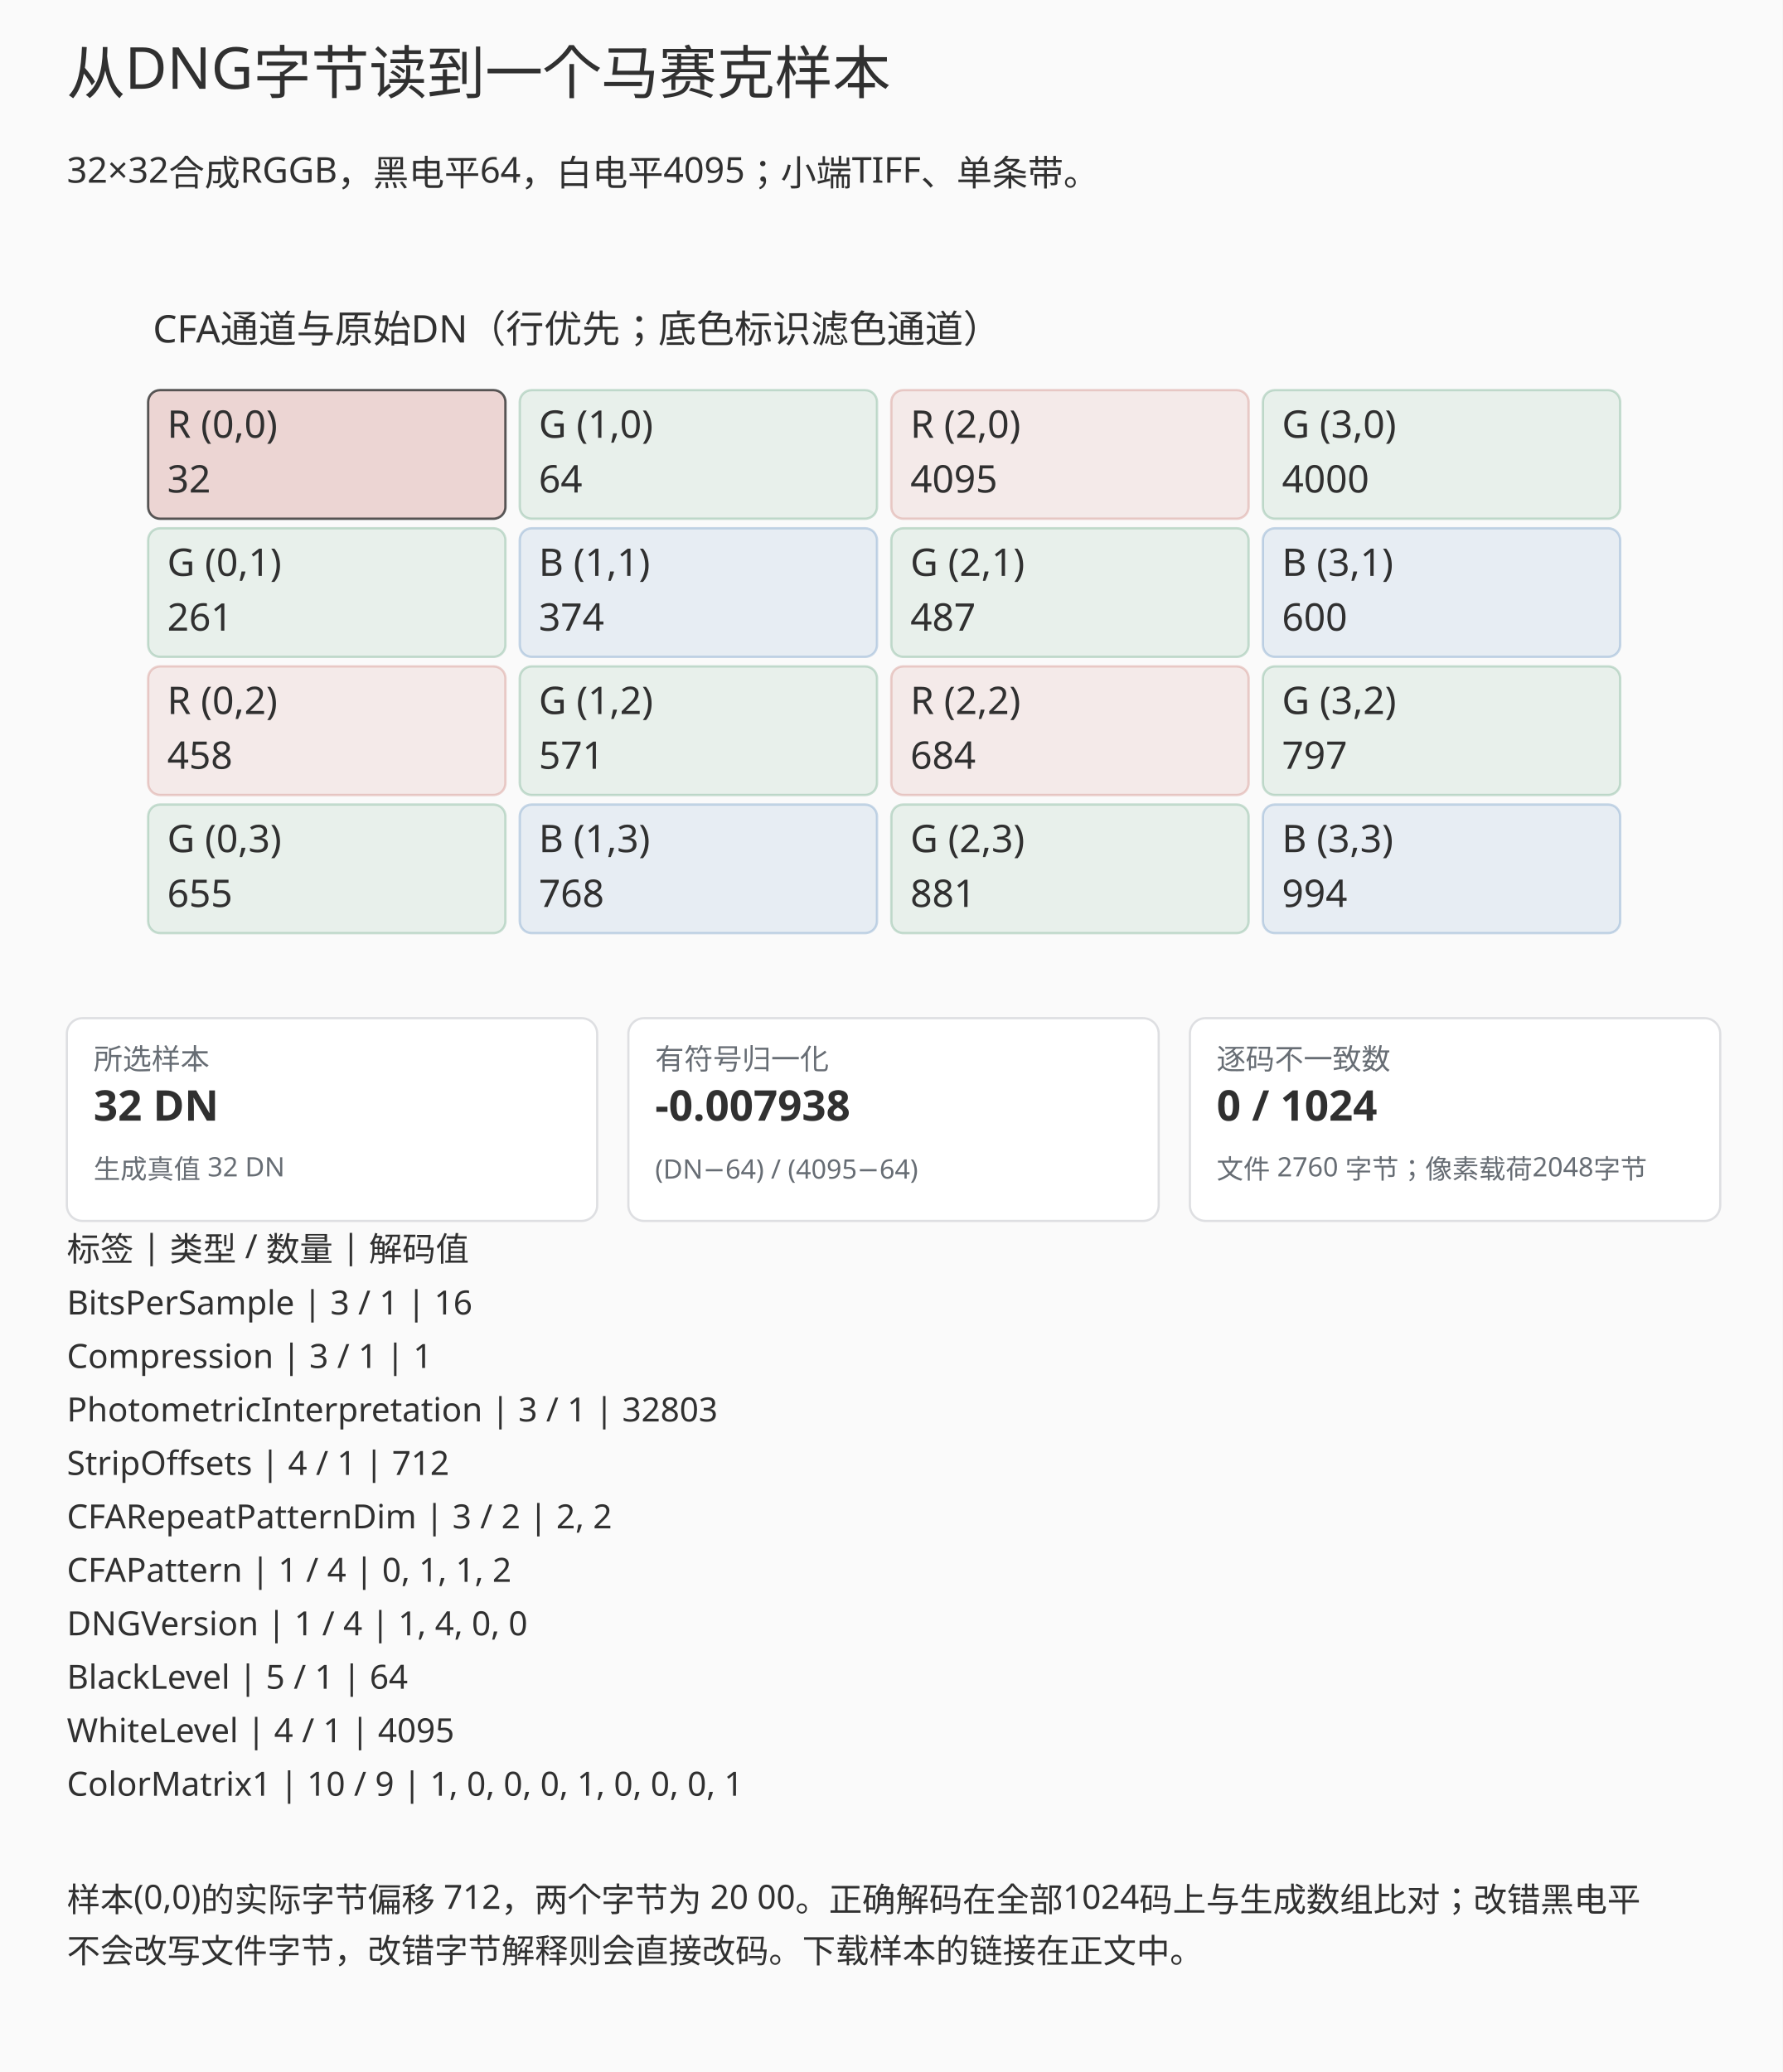
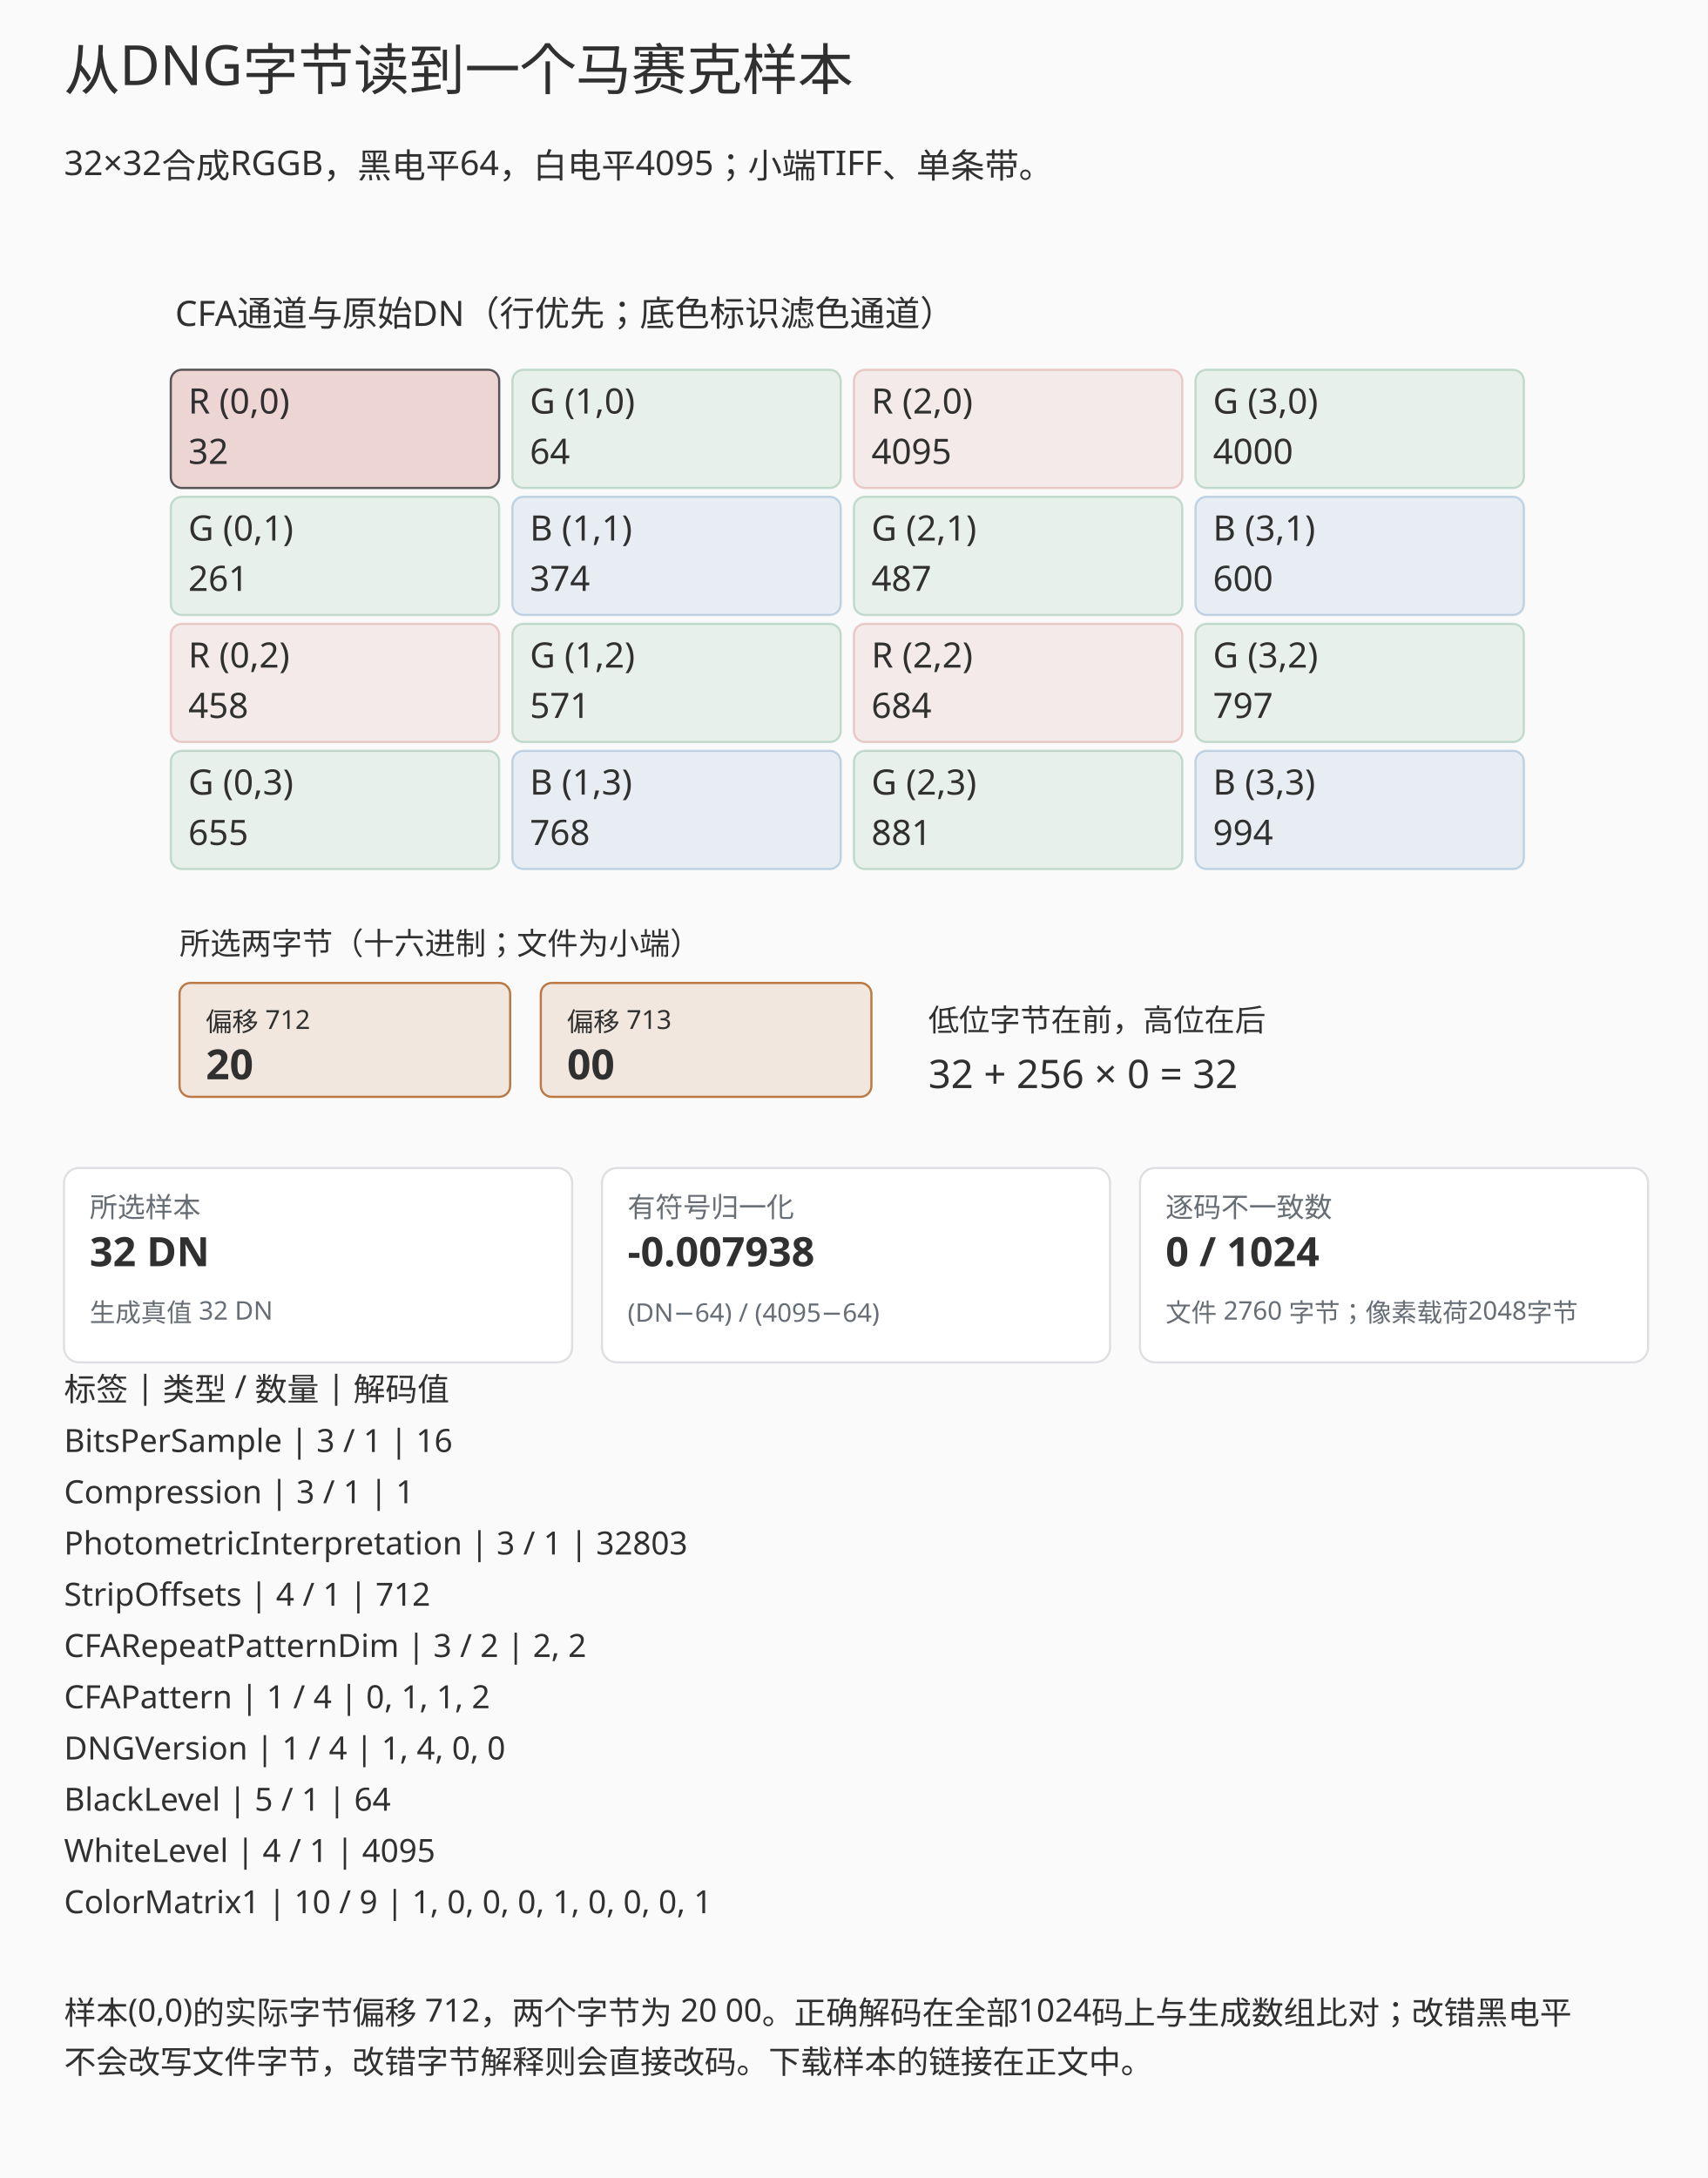
- <svg xmlns="http://www.w3.org/2000/svg" width="800" height="930" viewBox="0 0 800 930" role="img" aria-label="互动示意：微型DNG的IFD标签、CFA样本与黑白电平逐码核对" style="color:#303030;fill:currentColor;font:16px sans-serif">
+ <svg xmlns="http://www.w3.org/2000/svg" width="800" height="1020" viewBox="0 0 800 1020" role="img" aria-label="互动示意：微型DNG的IFD标签、CFA样本与黑白电平逐码核对" style="color:#303030;fill:currentColor;font:16px sans-serif">
  <style>text{font-family:sans-serif}</style>
  <rect width="800" height="100%" fill="#fafafa" />
  <text x="30" y="42" font-size="26">从DNG字节读到一个马赛克样本</text>
  <text x="30" y="82">32×32合成RGGB，黑电平64，白电平4095；小端TIFF、单条带。</text>
-   <svg x="30" y="127" width="740" height="310" class="drawing" viewBox="0 0 640 290" role="img" aria-label="所选样本附近的CFA码值">
+   <svg x="30" y="127" width="740" height="400" class="drawing" viewBox="0 0 640 390" role="img" aria-label="所选样本附近的CFA码值和所选两字节">
    <text x="10" y="25">CFA通道与原始DN（行优先；底色标识滤色通道）</text>
    <rect x="8" y="45" width="150" height="54" rx="5" fill="#c56b61" fill-opacity="0.25" stroke="currentColor" stroke-opacity="0.8" />
    <text x="16" y="65" style="font-size:16px">R (0,0)</text>
    <text x="16" y="88">32</text>
    <rect x="164" y="45" width="150" height="54" rx="5" fill="#539a74" fill-opacity="0.11" stroke="#539a74" stroke-opacity="0.3" />
    <text x="172" y="65" style="font-size:16px">G (1,0)</text>
    <text x="172" y="88">64</text>
    <rect x="320" y="45" width="150" height="54" rx="5" fill="#c56b61" fill-opacity="0.11" stroke="#c56b61" stroke-opacity="0.3" />
    <text x="328" y="65" style="font-size:16px">R (2,0)</text>
    <text x="328" y="88">4095</text>
    <rect x="476" y="45" width="150" height="54" rx="5" fill="#539a74" fill-opacity="0.11" stroke="#539a74" stroke-opacity="0.3" />
    <text x="484" y="65" style="font-size:16px">G (3,0)</text>
    <text x="484" y="88">4000</text>
    <rect x="8" y="103" width="150" height="54" rx="5" fill="#539a74" fill-opacity="0.11" stroke="#539a74" stroke-opacity="0.3" />
    <text x="16" y="123" style="font-size:16px">G (0,1)</text>
    <text x="16" y="146">261</text>
    <rect x="164" y="103" width="150" height="54" rx="5" fill="#4f83b7" fill-opacity="0.11" stroke="#4f83b7" stroke-opacity="0.3" />
    <text x="172" y="123" style="font-size:16px">B (1,1)</text>
    <text x="172" y="146">374</text>
    <rect x="320" y="103" width="150" height="54" rx="5" fill="#539a74" fill-opacity="0.11" stroke="#539a74" stroke-opacity="0.3" />
    <text x="328" y="123" style="font-size:16px">G (2,1)</text>
    <text x="328" y="146">487</text>
    <rect x="476" y="103" width="150" height="54" rx="5" fill="#4f83b7" fill-opacity="0.11" stroke="#4f83b7" stroke-opacity="0.3" />
    <text x="484" y="123" style="font-size:16px">B (3,1)</text>
    <text x="484" y="146">600</text>
    <rect x="8" y="161" width="150" height="54" rx="5" fill="#c56b61" fill-opacity="0.11" stroke="#c56b61" stroke-opacity="0.3" />
    <text x="16" y="181" style="font-size:16px">R (0,2)</text>
    <text x="16" y="204">458</text>
    <rect x="164" y="161" width="150" height="54" rx="5" fill="#539a74" fill-opacity="0.11" stroke="#539a74" stroke-opacity="0.3" />
    <text x="172" y="181" style="font-size:16px">G (1,2)</text>
    <text x="172" y="204">571</text>
    <rect x="320" y="161" width="150" height="54" rx="5" fill="#c56b61" fill-opacity="0.11" stroke="#c56b61" stroke-opacity="0.3" />
    <text x="328" y="181" style="font-size:16px">R (2,2)</text>
    <text x="328" y="204">684</text>
    <rect x="476" y="161" width="150" height="54" rx="5" fill="#539a74" fill-opacity="0.11" stroke="#539a74" stroke-opacity="0.3" />
    <text x="484" y="181" style="font-size:16px">G (3,2)</text>
    <text x="484" y="204">797</text>
    <rect x="8" y="219" width="150" height="54" rx="5" fill="#539a74" fill-opacity="0.11" stroke="#539a74" stroke-opacity="0.3" />
    <text x="16" y="239" style="font-size:16px">G (0,3)</text>
    <text x="16" y="262">655</text>
    <rect x="164" y="219" width="150" height="54" rx="5" fill="#4f83b7" fill-opacity="0.11" stroke="#4f83b7" stroke-opacity="0.3" />
    <text x="172" y="239" style="font-size:16px">B (1,3)</text>
    <text x="172" y="262">768</text>
    <rect x="320" y="219" width="150" height="54" rx="5" fill="#539a74" fill-opacity="0.11" stroke="#539a74" stroke-opacity="0.3" />
    <text x="328" y="239" style="font-size:16px">G (2,3)</text>
    <text x="328" y="262">881</text>
    <rect x="476" y="219" width="150" height="54" rx="5" fill="#4f83b7" fill-opacity="0.11" stroke="#4f83b7" stroke-opacity="0.3" />
    <text x="484" y="239" style="font-size:16px">B (3,3)</text>
    <text x="484" y="262">994</text>
+     <text x="12" y="312" style="font-size:14px">所选两字节（十六进制；文件为小端）</text>
+     <rect x="12" y="325" width="151" height="52" rx="5" fill="#bb7946" fill-opacity=".15" stroke="#bb7946" />
+     <text x="24" y="347" style="font-size:12px">偏移 712</text>
+     <text x="24" y="369" style="font-size:19px;font-weight:600">20</text>
+     <rect x="177" y="325" width="151" height="52" rx="5" fill="#bb7946" fill-opacity=".15" stroke="#bb7946" />
+     <text x="189" y="347" style="font-size:12px">偏移 713</text>
+     <text x="189" y="369" style="font-size:19px;font-weight:600">00</text>
+     <text x="354" y="347" style="font-size:14px">低位字节在前，高位在后</text>
+     <text x="354" y="373" style="font-size:18px">32 + 256 × 0 = 32</text>
  </svg>
-   <rect x="30" y="457" width="238" height="91" rx="7" fill="#fff" stroke="#dedfe2" />
-   <text x="42" y="480" font-size="13" fill="#676d74">所选样本</text>
-   <text x="42" y="503" font-size="19" font-weight="600">32 DN</text>
-   <text x="42" y="529" font-size="12" fill="#676d74">生成真值 32 DN</text>
-   <rect x="282" y="457" width="238" height="91" rx="7" fill="#fff" stroke="#dedfe2" />
-   <text x="294" y="480" font-size="13" fill="#676d74">有符号归一化</text>
-   <text x="294" y="503" font-size="19" font-weight="600">-0.007938</text>
-   <text x="294" y="529" font-size="12" fill="#676d74">(DN−64) / (4095−64)</text>
-   <rect x="534" y="457" width="238" height="91" rx="7" fill="#fff" stroke="#dedfe2" />
-   <text x="546" y="480" font-size="13" fill="#676d74">逐码不一致数</text>
-   <text x="546" y="503" font-size="19" font-weight="600">0 / 1024</text>
-   <text x="546" y="529" font-size="12" fill="#676d74">文件 2760 字节；像素载荷2048字节</text>
-   <text x="30" y="566" font-size="15">标签 | 类型 / 数量 | 解码值</text>
-   <text x="30" y="590" font-size="15">BitsPerSample | 3 / 1 | 16</text>
-   <text x="30" y="614" font-size="15">Compression | 3 / 1 | 1</text>
-   <text x="30" y="638" font-size="15">PhotometricInterpretation | 3 / 1 | 32803</text>
-   <text x="30" y="662" font-size="15">StripOffsets | 4 / 1 | 712</text>
-   <text x="30" y="686" font-size="15">CFARepeatPatternDim | 3 / 2 | 2, 2</text>
-   <text x="30" y="710" font-size="15">CFAPattern | 1 / 4 | 0, 1, 1, 2</text>
-   <text x="30" y="734" font-size="15">DNGVersion | 1 / 4 | 1, 4, 0, 0</text>
-   <text x="30" y="758" font-size="15">BlackLevel | 5 / 1 | 64</text>
-   <text x="30" y="782" font-size="15">WhiteLevel | 4 / 1 | 4095</text>
-   <text x="30" y="806" font-size="15">ColorMatrix1 | 10 / 9 | 1, 0, 0, 0, 1, 0, 0, 0, 1</text>
-   <text x="30" y="858" font-size="15">样本(0,0)的实际字节偏移 712，两个字节为 20 00。正确解码在全部1024码上与生成数组比对；改错黑电平</text>
-   <text x="30" y="881" font-size="15">不会改写文件字节，改错字节解释则会直接改码。下载样本的链接在正文中。</text>
+   <rect x="30" y="547" width="238" height="91" rx="7" fill="#fff" stroke="#dedfe2" />
+   <text x="42" y="570" font-size="13" fill="#676d74">所选样本</text>
+   <text x="42" y="593" font-size="19" font-weight="600">32 DN</text>
+   <text x="42" y="619" font-size="12" fill="#676d74">生成真值 32 DN</text>
+   <rect x="282" y="547" width="238" height="91" rx="7" fill="#fff" stroke="#dedfe2" />
+   <text x="294" y="570" font-size="13" fill="#676d74">有符号归一化</text>
+   <text x="294" y="593" font-size="19" font-weight="600">-0.007938</text>
+   <text x="294" y="619" font-size="12" fill="#676d74">(DN−64) / (4095−64)</text>
+   <rect x="534" y="547" width="238" height="91" rx="7" fill="#fff" stroke="#dedfe2" />
+   <text x="546" y="570" font-size="13" fill="#676d74">逐码不一致数</text>
+   <text x="546" y="593" font-size="19" font-weight="600">0 / 1024</text>
+   <text x="546" y="619" font-size="12" fill="#676d74">文件 2760 字节；像素载荷2048字节</text>
+   <text x="30" y="656" font-size="15">标签 | 类型 / 数量 | 解码值</text>
+   <text x="30" y="680" font-size="15">BitsPerSample | 3 / 1 | 16</text>
+   <text x="30" y="704" font-size="15">Compression | 3 / 1 | 1</text>
+   <text x="30" y="728" font-size="15">PhotometricInterpretation | 3 / 1 | 32803</text>
+   <text x="30" y="752" font-size="15">StripOffsets | 4 / 1 | 712</text>
+   <text x="30" y="776" font-size="15">CFARepeatPatternDim | 3 / 2 | 2, 2</text>
+   <text x="30" y="800" font-size="15">CFAPattern | 1 / 4 | 0, 1, 1, 2</text>
+   <text x="30" y="824" font-size="15">DNGVersion | 1 / 4 | 1, 4, 0, 0</text>
+   <text x="30" y="848" font-size="15">BlackLevel | 5 / 1 | 64</text>
+   <text x="30" y="872" font-size="15">WhiteLevel | 4 / 1 | 4095</text>
+   <text x="30" y="896" font-size="15">ColorMatrix1 | 10 / 9 | 1, 0, 0, 0, 1, 0, 0, 0, 1</text>
+   <text x="30" y="948" font-size="15">样本(0,0)的实际字节偏移 712，两个字节为 20 00。正确解码在全部1024码上与生成数组比对；改错黑电平</text>
+   <text x="30" y="971" font-size="15">不会改写文件字节，改错字节解释则会直接改码。下载样本的链接在正文中。</text>
</svg>
